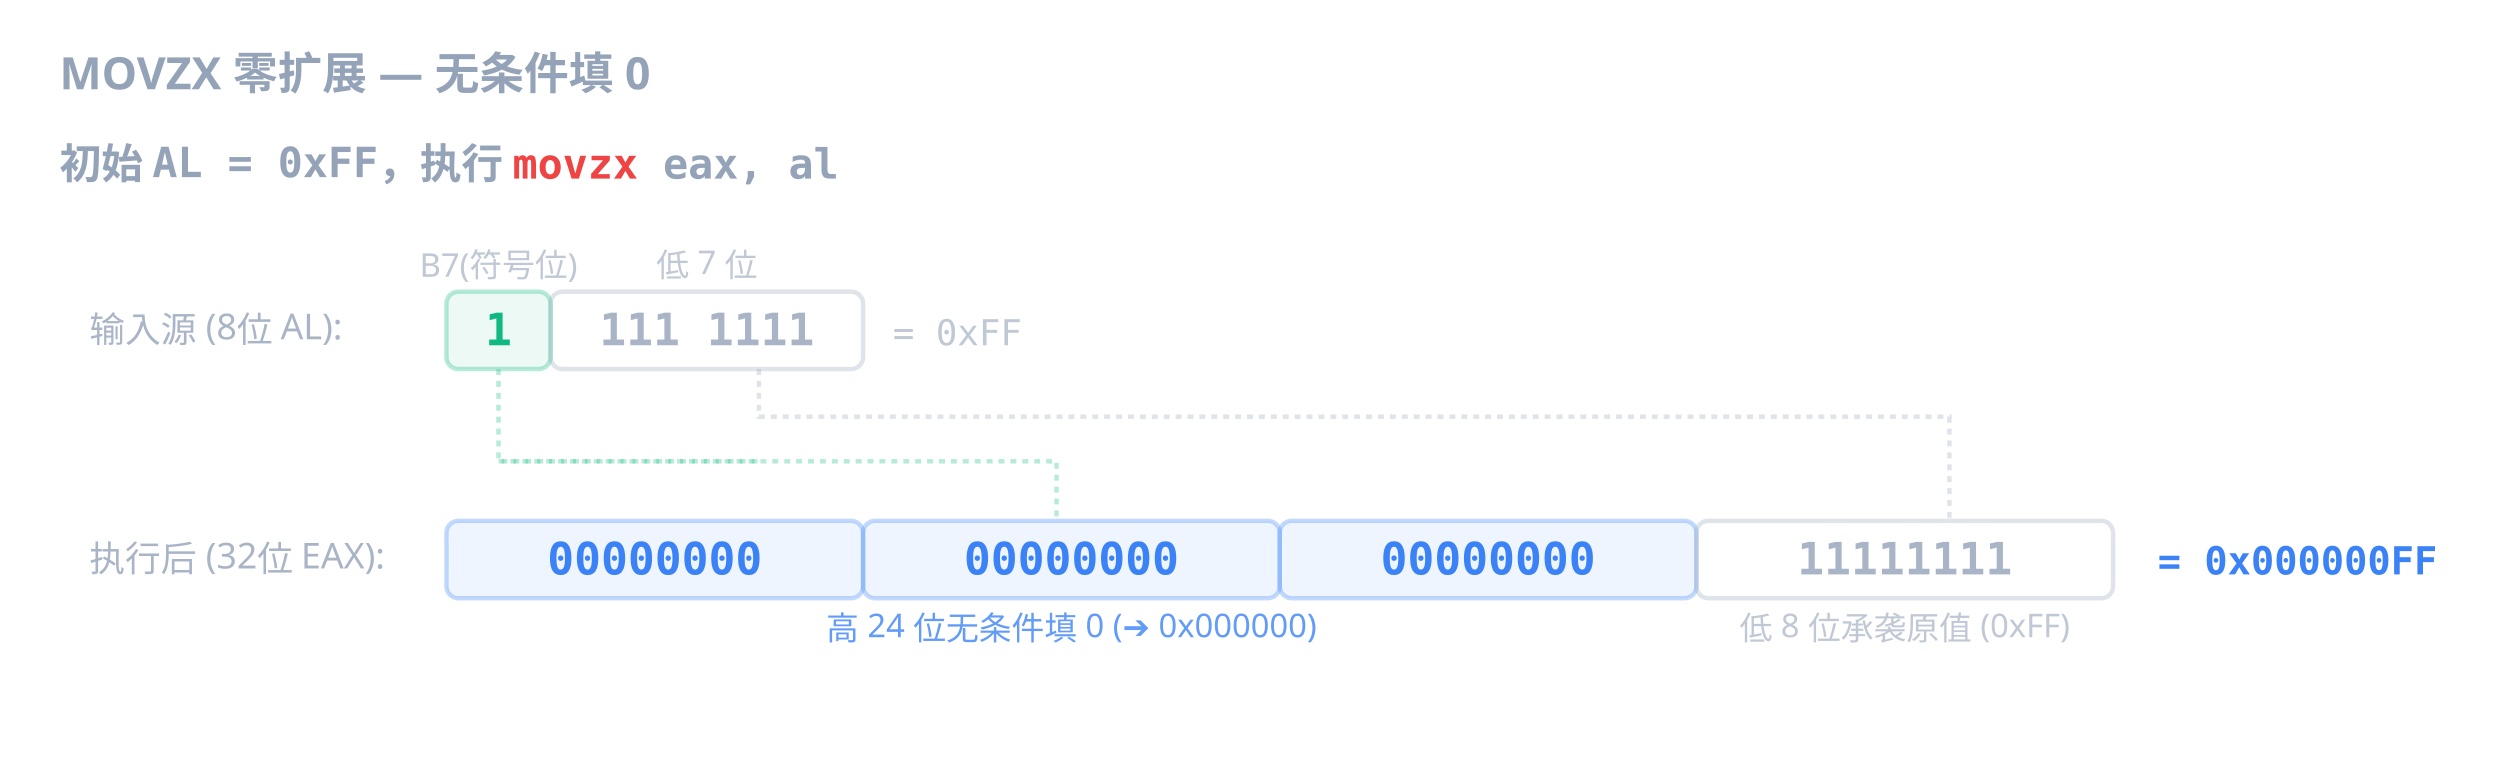
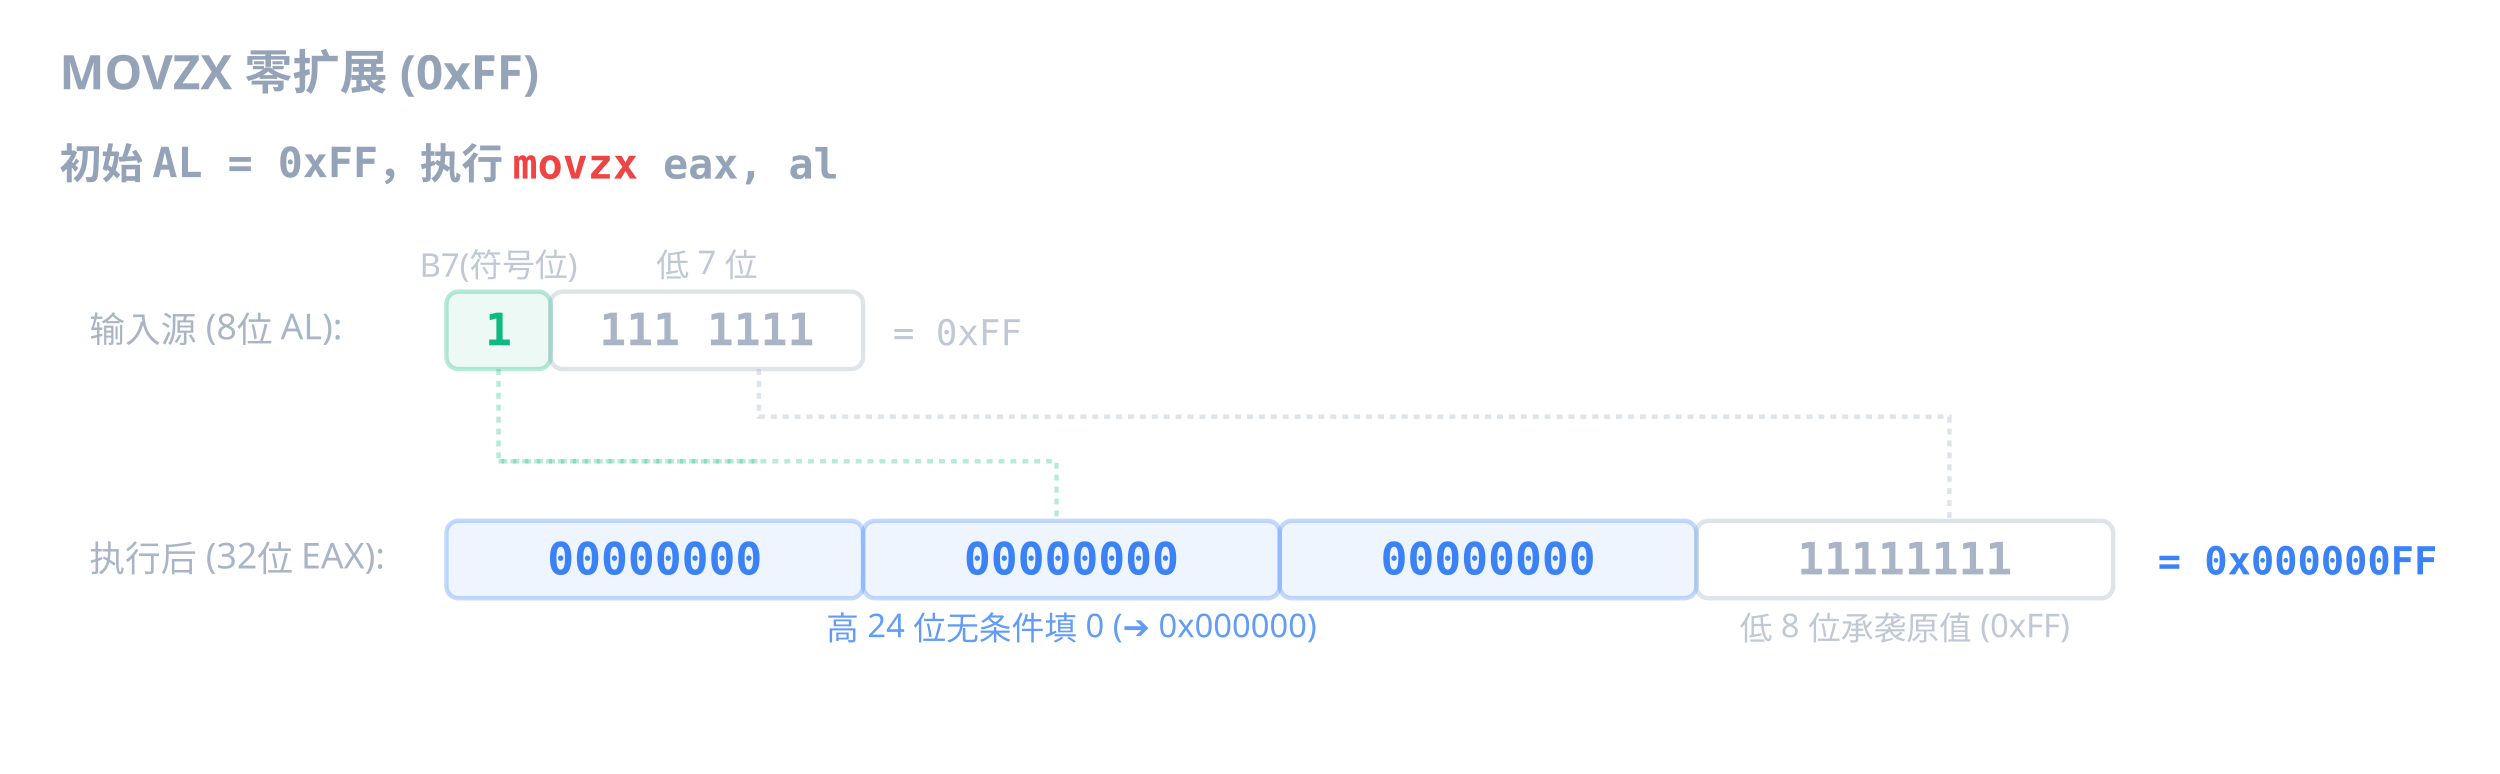
<svg xmlns="http://www.w3.org/2000/svg" viewBox="0 0 840 260" width="100%" height="100%" font-family="'Noto Sans SC','Microsoft YaHei','PingFang SC','Hiragino Sans GB',sans-serif" font-size="14">
-   <text x="20" y="30" font-size="15" font-weight="bold" fill="#94a3b8">MOVZX 零扩展 — 无条件填 0</text>
+   <text x="20" y="30" font-size="16" font-weight="bold" fill="#94a3b8">MOVZX 零扩展 (0xFF)</text>
  <text x="20" y="60" font-family="monospace" font-size="14" font-weight="bold" fill="#94a3b8">初始 AL = 0xFF，执行 <tspan fill="#ef4444">movzx</tspan> eax, al </text>
  <g transform="translate(20, 50)">
    <text x="10" y="65" font-size="12" fill="#94a3b8" opacity="0.8">输入源 (8位 AL):</text>
    <g transform="translate(130, 48)">
      <rect x="0" y="0" width="35" height="26" rx="4" fill="#10b981" fill-opacity="0.08" stroke="#10b981" stroke-opacity="0.3" stroke-width="1.5" />
      <text x="17.5" y="18" font-family="monospace" font-size="15" font-weight="bold" text-anchor="middle" fill="#10b981">1</text>
      <text x="17.5" y="-5" font-size="11" fill="#94a3b8" opacity="0.6" text-anchor="middle">B7(符号位)</text>
      <rect x="35" y="0" width="105" height="26" rx="4" fill="none" stroke="#94a3b8" stroke-opacity="0.3" stroke-width="1.5" />
      <text x="87.5" y="18" font-family="monospace" font-size="15" font-weight="bold" text-anchor="middle" fill="#94a3b8" opacity="0.8">111 1111</text>
      <text x="87.5" y="-5" font-size="11" fill="#94a3b8" opacity="0.6" text-anchor="middle">低 7 位</text>
      <text x="150" y="18" font-family="monospace" font-size="12" fill="#94a3b8" opacity="0.6">= 0xFF</text>
    </g>
    <g stroke="#10b981" stroke-opacity="0.3" stroke-width="1.5" fill="none">
      <path d="M 147.5 74 L 147.5 105 L 235 105" stroke-dasharray="2,2" />
      <path d="M 147.5 105 L 335 105 L 335 125" stroke-dasharray="2,2" />
      <path d="M 235 74 L 235 90 L 635 90 L 635 125" stroke="#94a3b8" stroke-opacity="0.3" stroke-dasharray="2,2" />
    </g>
    <text x="10" y="142" font-size="12" fill="#94a3b8" opacity="0.8">执行后 (32位 EAX):</text>
    <g transform="translate(130, 125)">
      <rect x="0" y="0" width="140" height="26" rx="4" fill="#3b82f6" fill-opacity="0.08" stroke="#3b82f6" stroke-opacity="0.3" stroke-width="1.5" />
      <text x="70" y="18" font-family="monospace" font-size="15" font-weight="bold" text-anchor="middle" fill="#3b82f6">00000000</text>
      <rect x="140" y="0" width="140" height="26" rx="4" fill="#3b82f6" fill-opacity="0.08" stroke="#3b82f6" stroke-opacity="0.3" stroke-width="1.5" />
      <text x="210" y="18" font-family="monospace" font-size="15" font-weight="bold" text-anchor="middle" fill="#3b82f6">00000000</text>
      <rect x="280" y="0" width="140" height="26" rx="4" fill="#3b82f6" fill-opacity="0.08" stroke="#3b82f6" stroke-opacity="0.3" stroke-width="1.5" />
      <text x="350" y="18" font-family="monospace" font-size="15" font-weight="bold" text-anchor="middle" fill="#3b82f6">00000000</text>
      <text x="210" y="40" font-size="11" fill="#3b82f6" opacity="0.8" text-anchor="middle">高 24 位无条件填 0 (➔ 0x000000)</text>
      <rect x="420" y="0" width="140" height="26" rx="4" fill="none" stroke="#94a3b8" stroke-opacity="0.3" stroke-width="1.5" />
      <text x="490" y="18" font-family="monospace" font-size="15" font-weight="bold" text-anchor="middle" fill="#94a3b8" opacity="0.8">11111111</text>
      <text x="490" y="40" font-size="11" fill="#94a3b8" opacity="0.6" text-anchor="middle">低 8 位承袭原值 (0xFF)</text>
      <text x="575" y="18" font-family="monospace" font-size="13" font-weight="bold" fill="#3b82f6">= 0x000000FF</text>
    </g>
  </g>
</svg>
